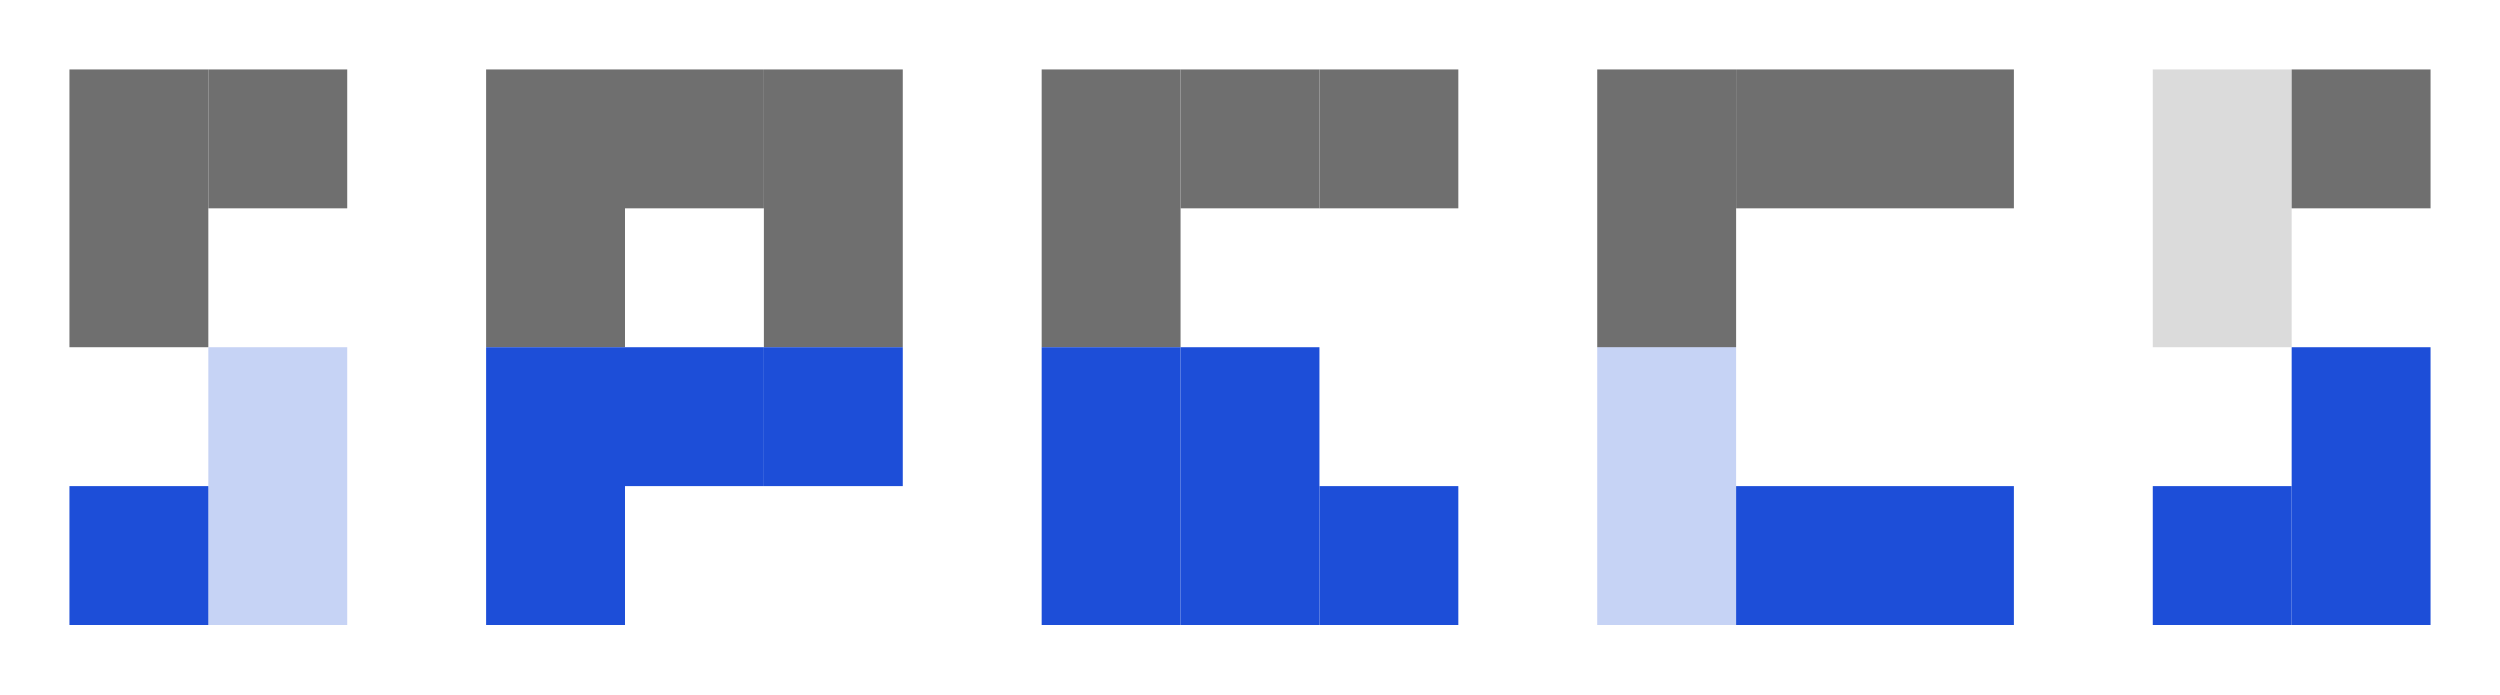
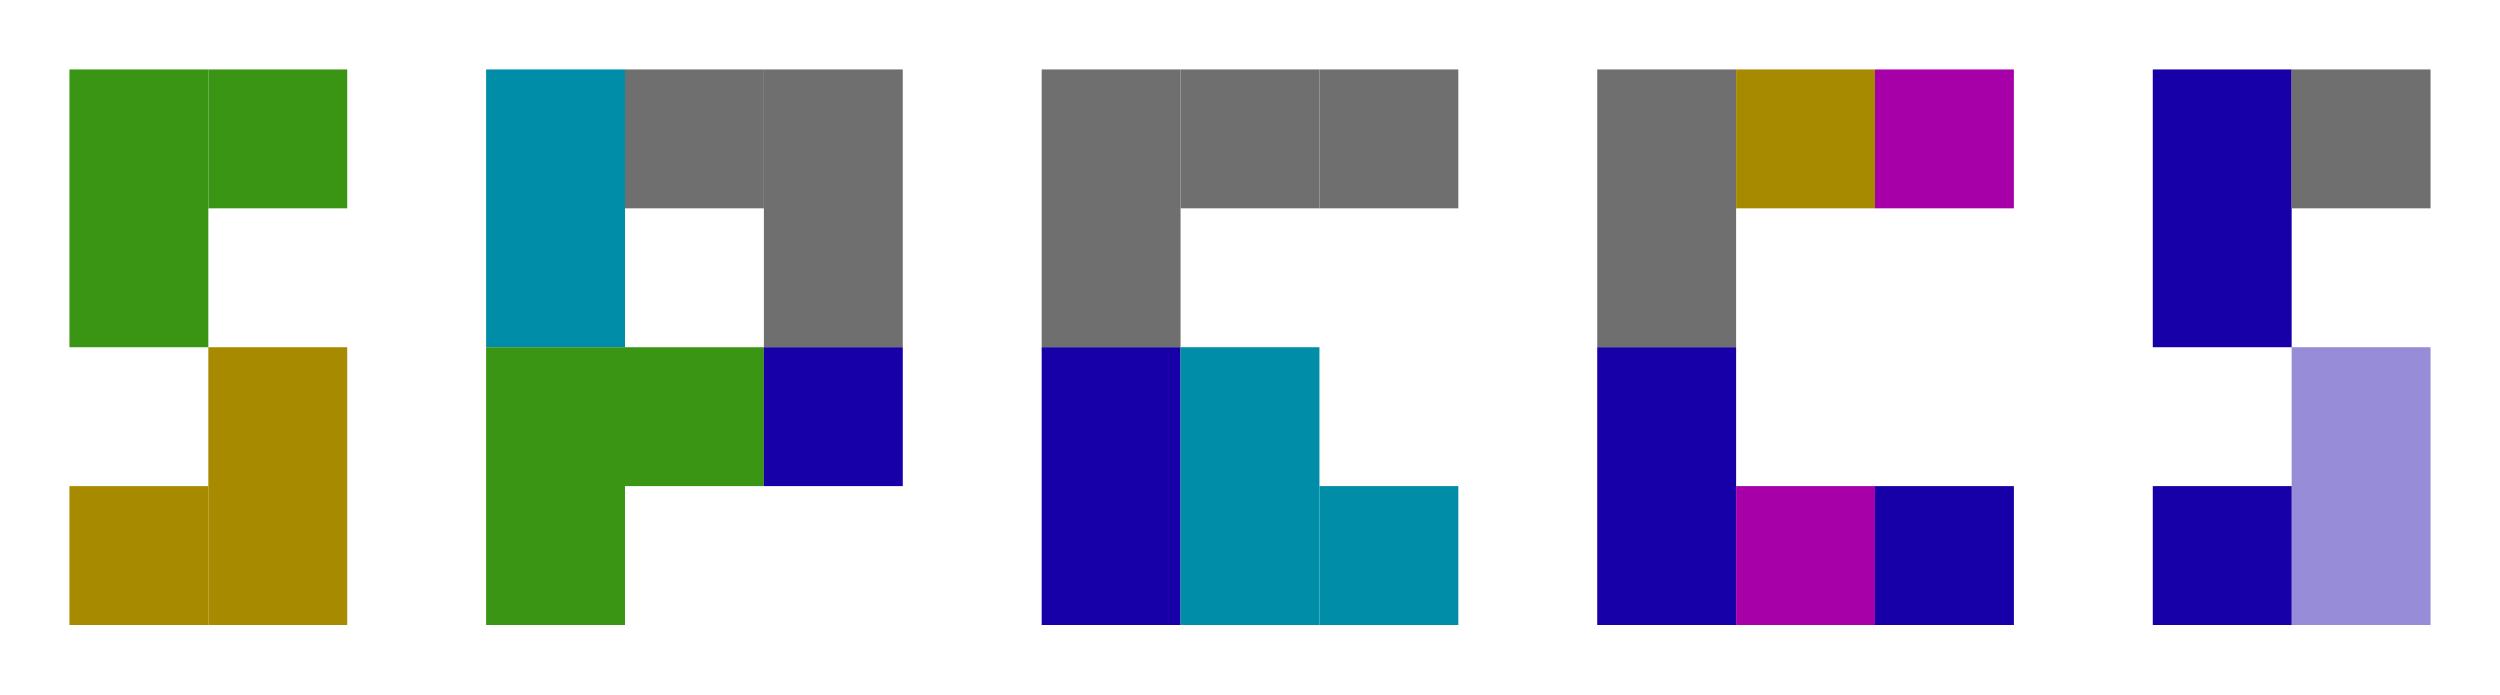
<svg xmlns="http://www.w3.org/2000/svg" viewBox="0 0 288 80" width="288" height="80" role="img" aria-label="specs">
-   <rect x="8" y="8" width="16" height="32" fill="#6f6f6f" />
-   <rect x="8" y="56" width="16" height="16" fill="#1d4ed8" />
-   <rect x="24" y="8" width="16" height="16" fill="#6f6f6f" />
-   <rect x="24" y="40" width="16" height="32" fill="#1d4ed8" opacity="0.25" />
-   <rect x="56" y="8" width="16" height="32" fill="#6f6f6f" />
-   <rect x="56" y="40" width="16" height="32" fill="#1d4ed8" />
+   <rect x="8" y="8" width="16" height="32" fill="#3b9514" />
+   <rect x="8" y="56" width="16" height="16" fill="#a88a00" />
+   <rect x="24" y="8" width="16" height="16" fill="#3b9514" />
+   <rect x="24" y="40" width="16" height="32" fill="#a88a00" />
+   <rect x="56" y="8" width="16" height="32" fill="#008da8" />
+   <rect x="56" y="40" width="16" height="32" fill="#3b9514" />
  <rect x="72" y="8" width="16" height="16" fill="#6f6f6f" />
-   <rect x="72" y="40" width="16" height="16" fill="#1d4ed8" />
+   <rect x="72" y="40" width="16" height="16" fill="#3b9514" />
  <rect x="88" y="8" width="16" height="32" fill="#6f6f6f" />
-   <rect x="88" y="40" width="16" height="16" fill="#1d4ed8" />
+   <rect x="88" y="40" width="16" height="16" fill="#1700a8" />
  <rect x="120" y="8" width="16" height="32" fill="#6f6f6f" />
-   <rect x="120" y="40" width="16" height="32" fill="#1d4ed8" />
+   <rect x="120" y="40" width="16" height="32" fill="#1700a8" />
  <rect x="136" y="8" width="16" height="16" fill="#6f6f6f" />
-   <rect x="136" y="40" width="16" height="32" fill="#1d4ed8" />
+   <rect x="136" y="40" width="16" height="32" fill="#008da8" />
  <rect x="152" y="8" width="16" height="16" fill="#6f6f6f" />
-   <rect x="152" y="56" width="16" height="16" fill="#1d4ed8" />
+   <rect x="152" y="56" width="16" height="16" fill="#008da8" />
  <rect x="184" y="8" width="16" height="32" fill="#6f6f6f" />
-   <rect x="184" y="40" width="16" height="32" fill="#1d4ed8" opacity="0.25" />
-   <rect x="200" y="8" width="16" height="16" fill="#6f6f6f" />
-   <rect x="200" y="56" width="16" height="16" fill="#1d4ed8" />
-   <rect x="216" y="8" width="16" height="16" fill="#6f6f6f" />
-   <rect x="216" y="56" width="16" height="16" fill="#1d4ed8" />
-   <rect x="248" y="8" width="16" height="32" fill="#6f6f6f" opacity="0.25" />
-   <rect x="248" y="56" width="16" height="16" fill="#1d4ed8" />
+   <rect x="184" y="40" width="16" height="32" fill="#1700a8" />
+   <rect x="200" y="8" width="16" height="16" fill="#a88a00" />
+   <rect x="200" y="56" width="16" height="16" fill="#a800a8" />
+   <rect x="216" y="8" width="16" height="16" fill="#a800a8" />
+   <rect x="216" y="56" width="16" height="16" fill="#1700a8" />
+   <rect x="248" y="8" width="16" height="32" fill="#1700a8" />
+   <rect x="248" y="56" width="16" height="16" fill="#1700a8" />
  <rect x="264" y="8" width="16" height="16" fill="#6f6f6f" />
-   <rect x="264" y="40" width="16" height="32" fill="#1d4ed8" />
+   <rect x="264" y="40" width="16" height="32" fill="#1700a8" opacity="0.45" />
</svg>
